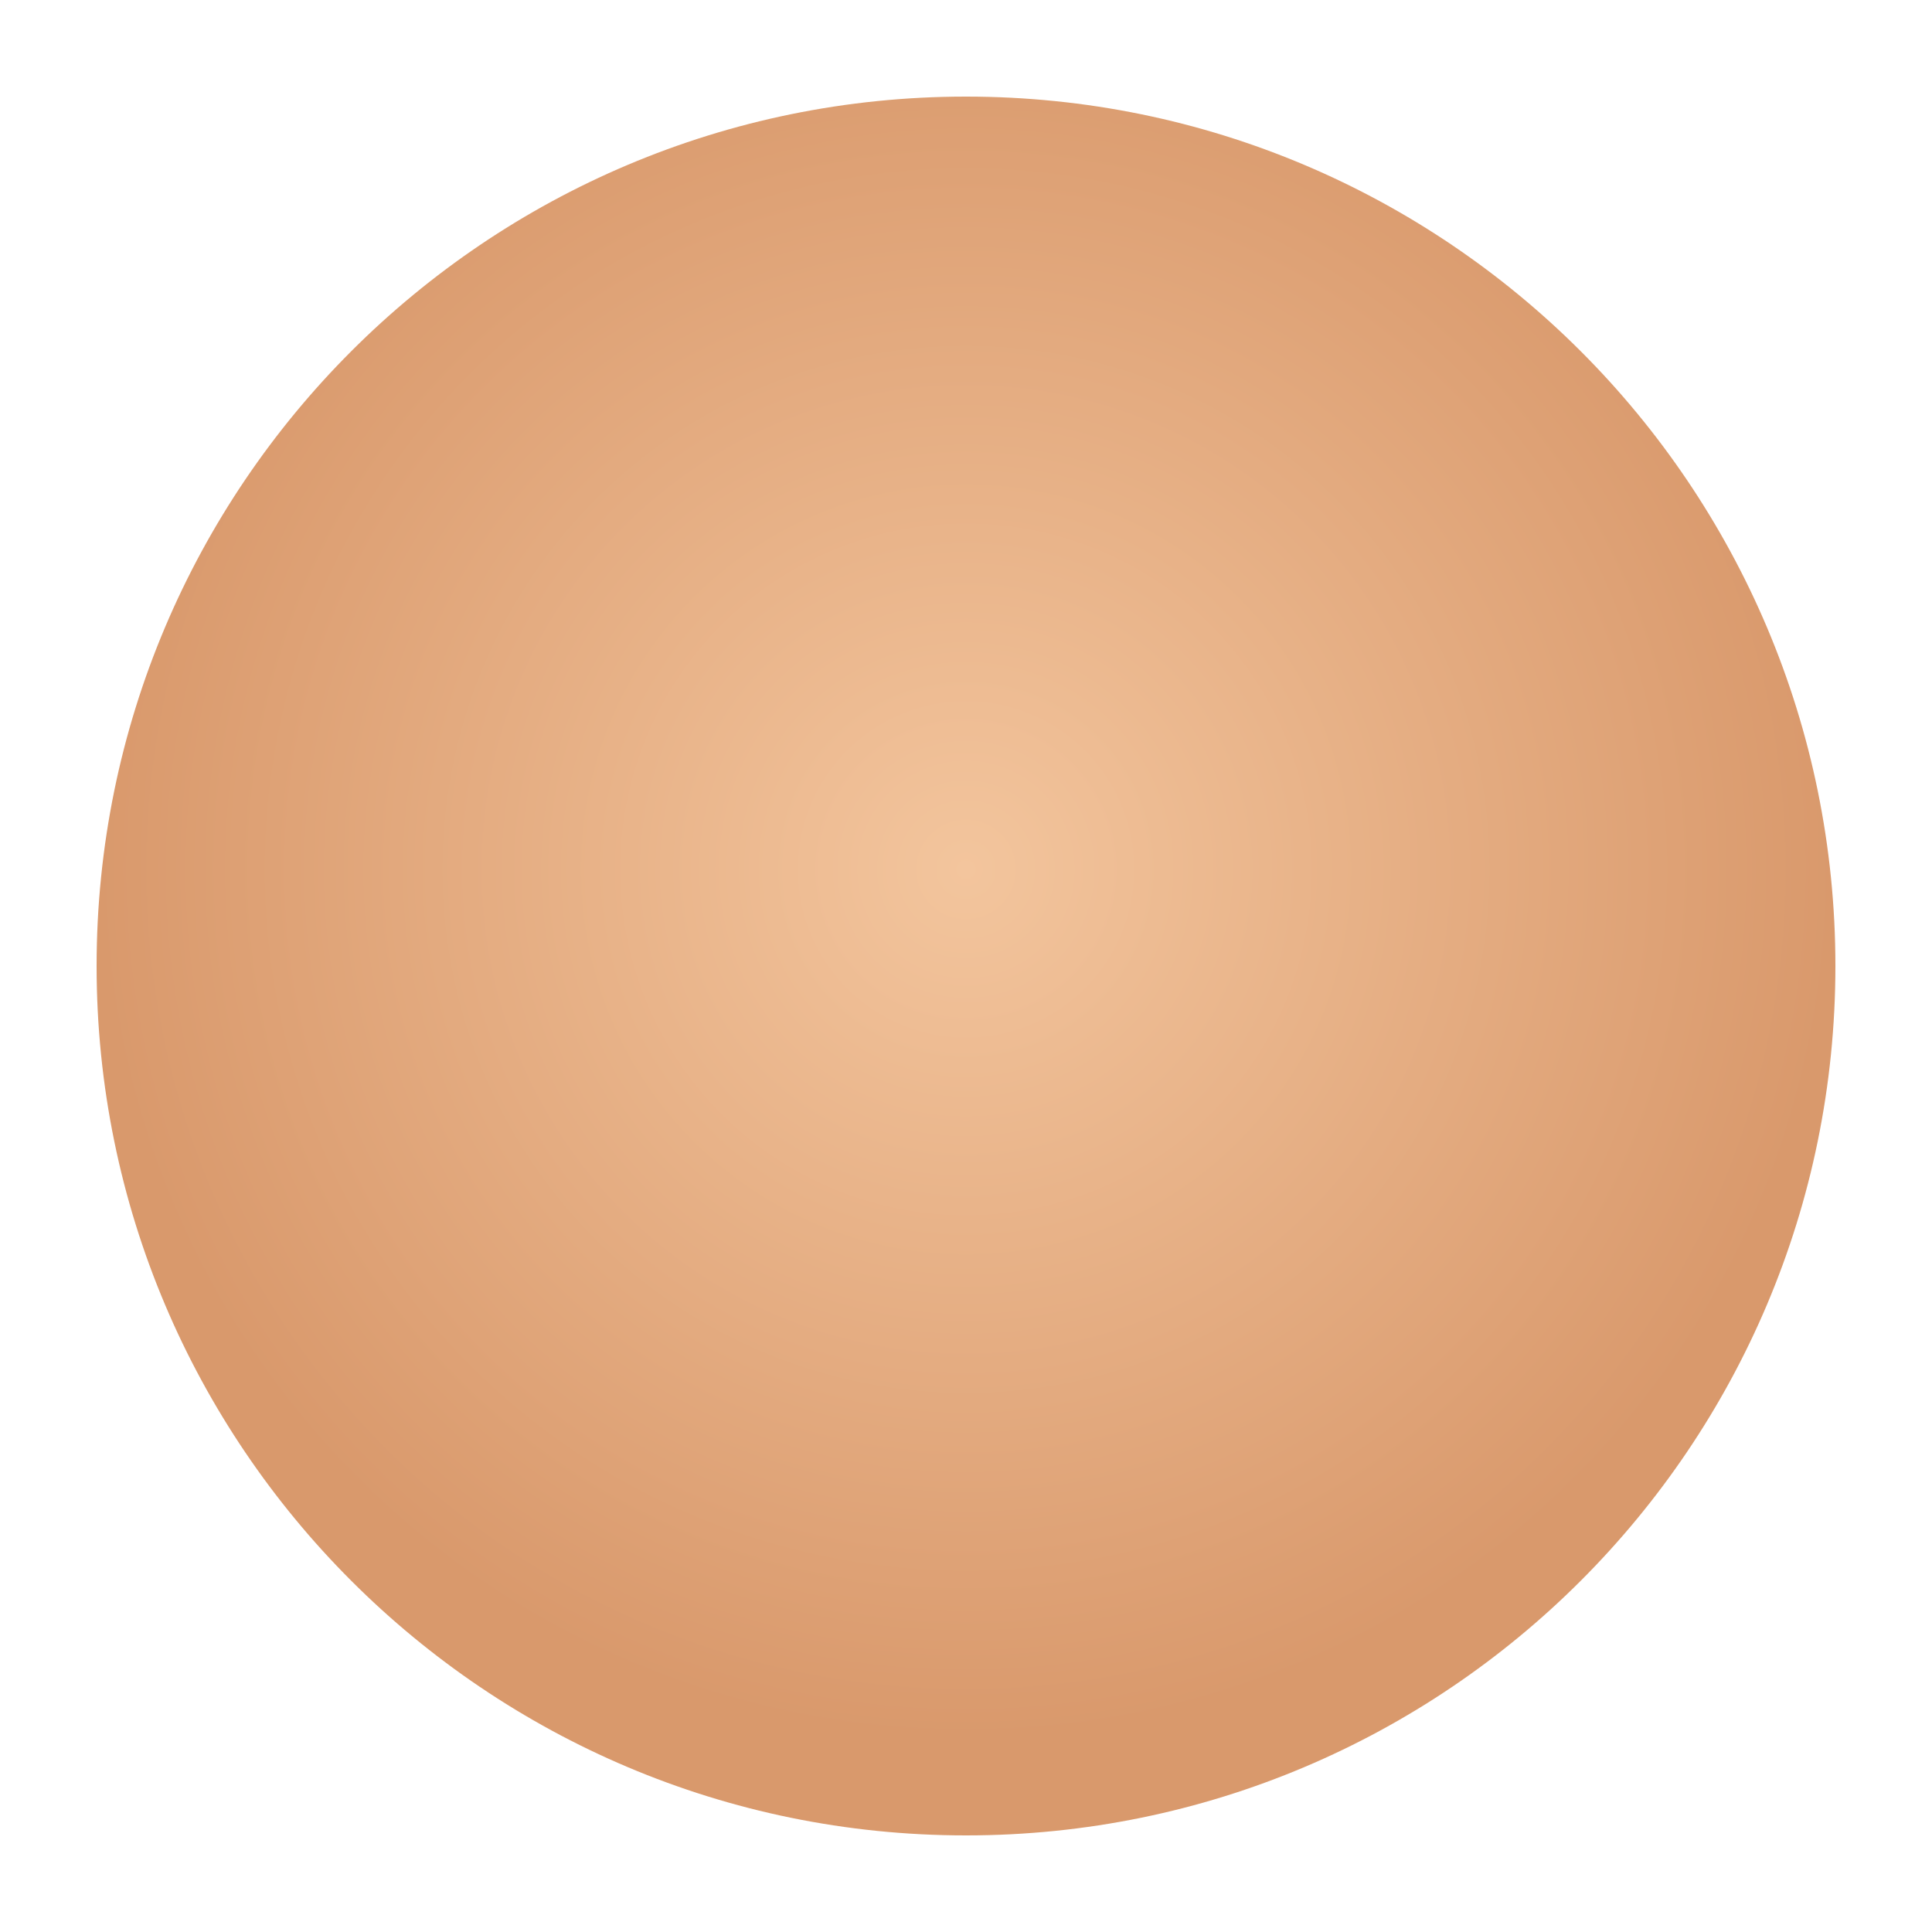
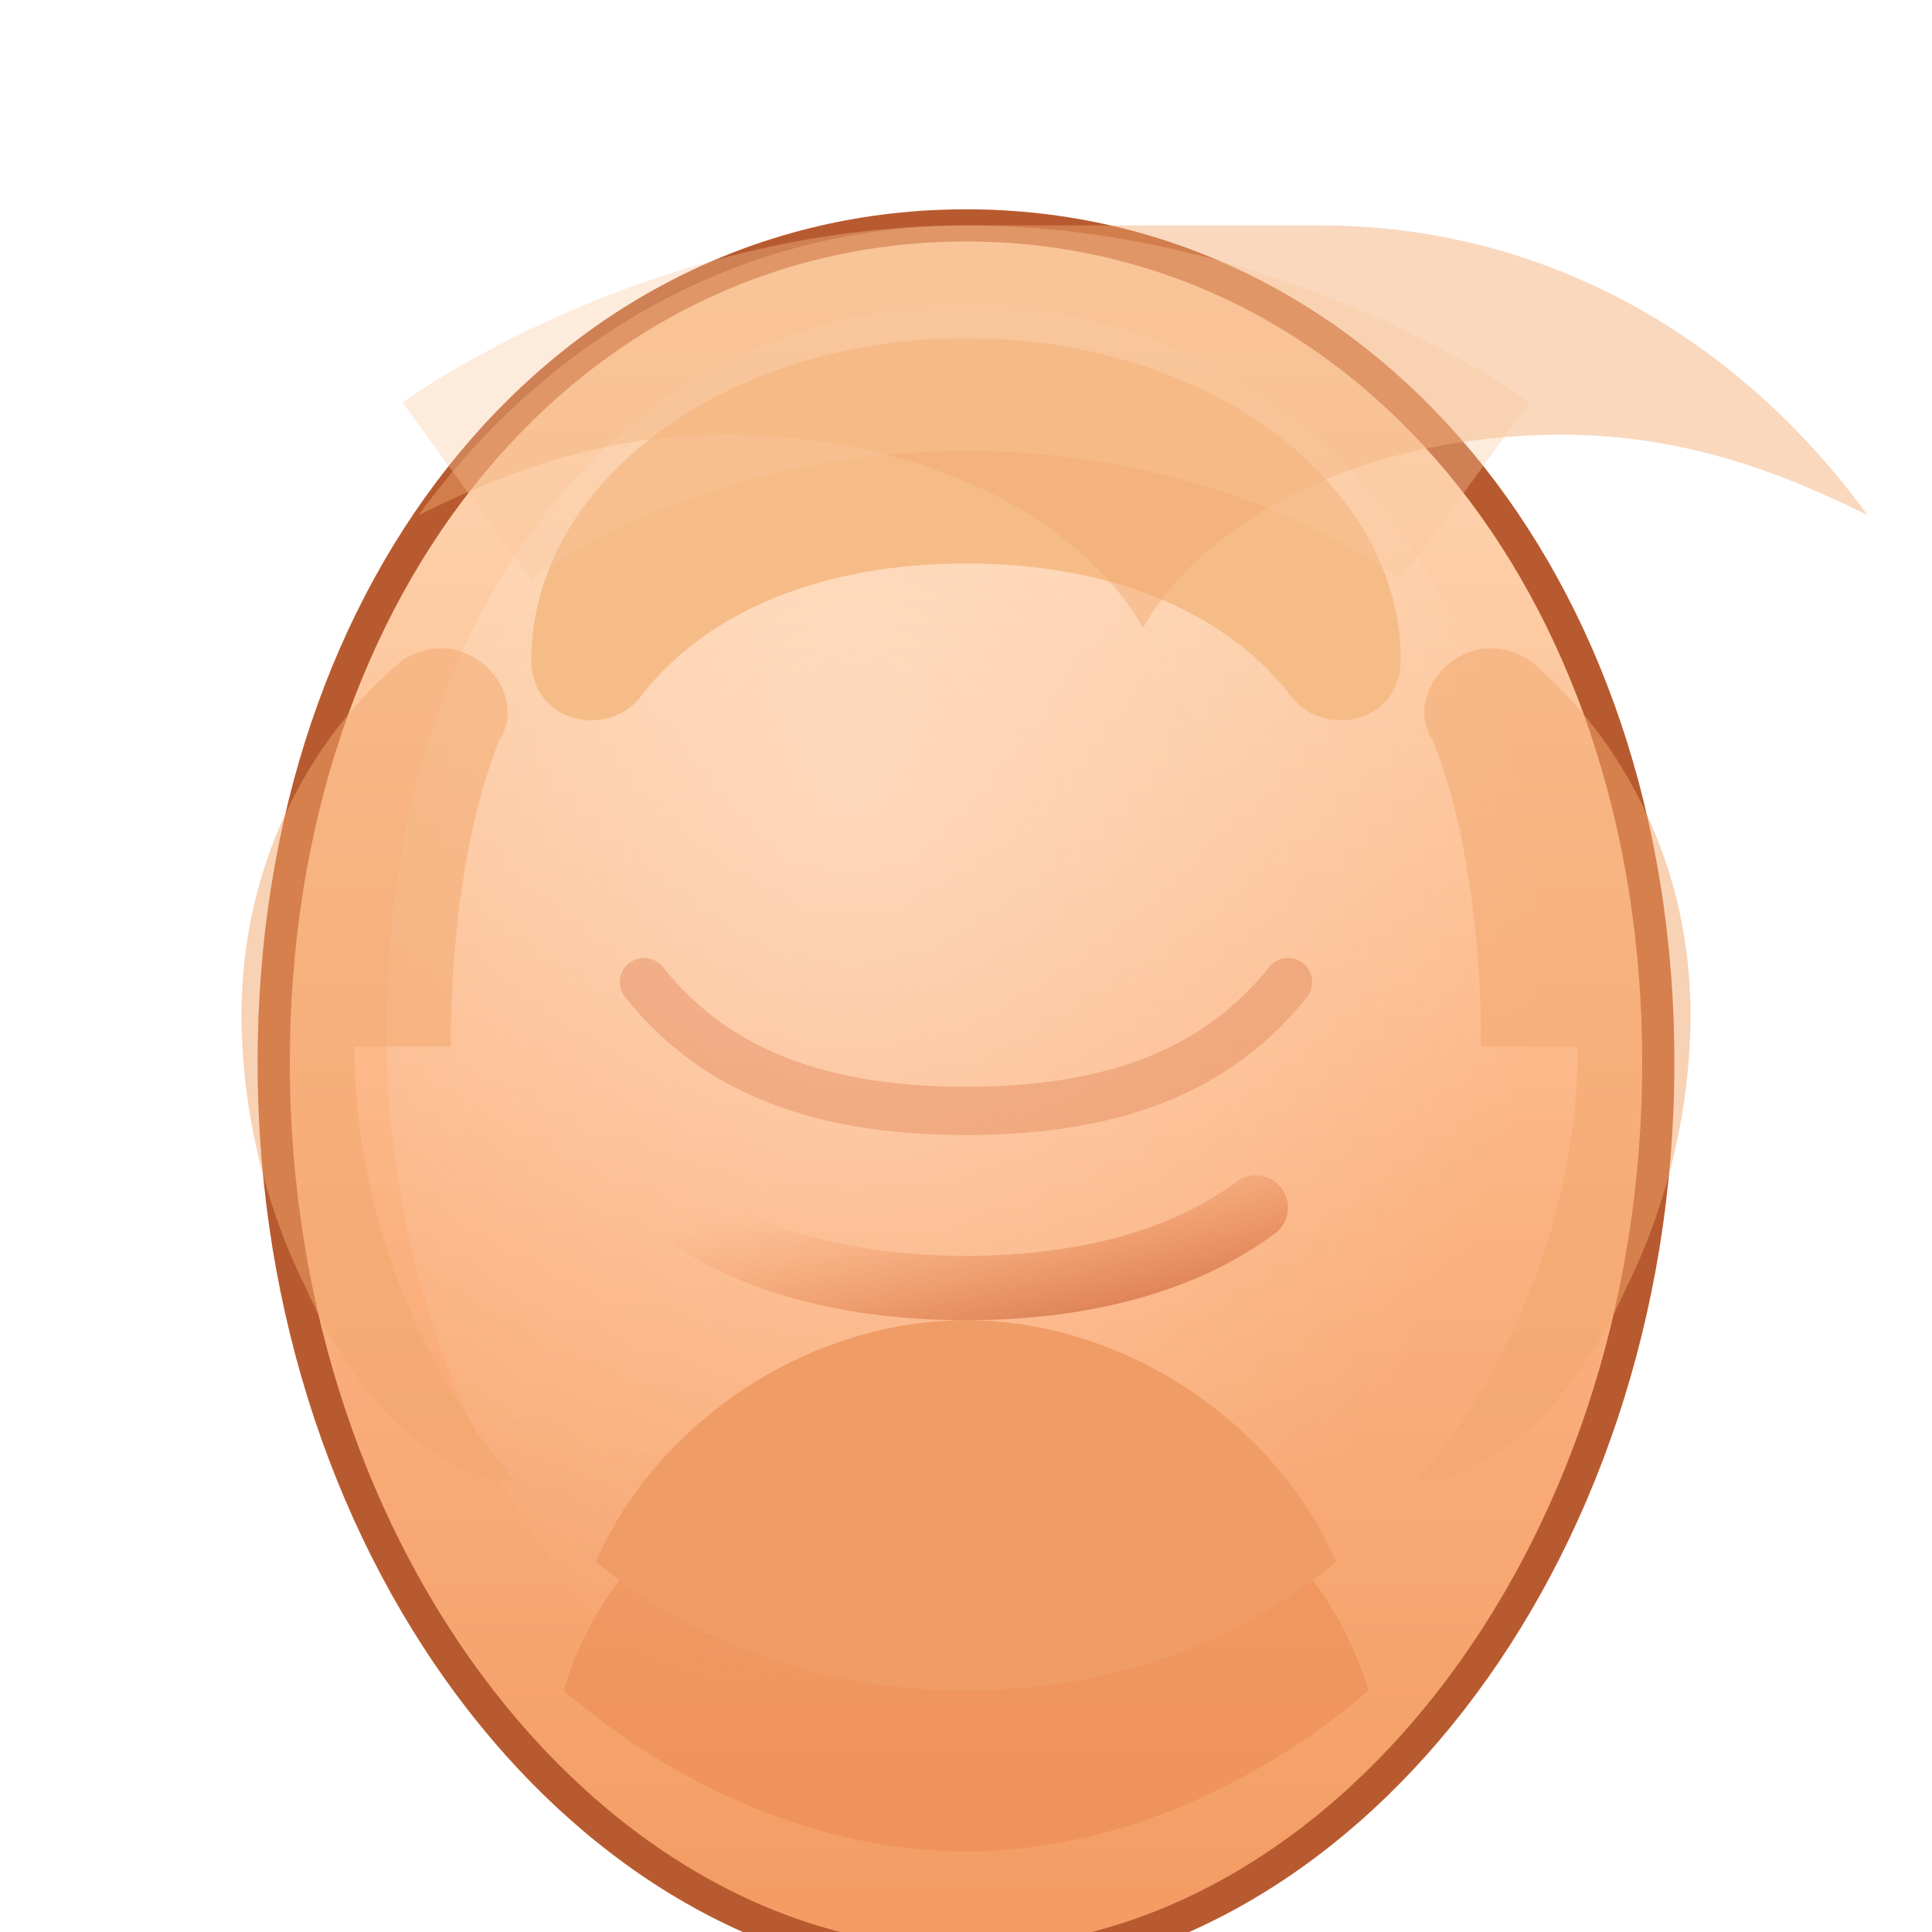
- <svg xmlns="http://www.w3.org/2000/svg" viewBox="0 0 200 200">
+ <svg xmlns="http://www.w3.org/2000/svg" viewBox="0 0 240 240">
  <defs>
-     <radialGradient id="warmSkin" cx="100" cy="90" r="90" gradientUnits="userSpaceOnUse">
-       <stop offset="0" stop-color="#f3c59d" />
-       <stop offset="1" stop-color="#d9996c" />
+     <linearGradient id="skinWarmBase" x1="0" x2="0" y1="0" y2="1">
+       <stop offset="0%" stop-color="#ffdbb9" />
+       <stop offset="60%" stop-color="#fbb07e" />
+       <stop offset="100%" stop-color="#f29b62" />
+     </linearGradient>
+     <radialGradient id="skinWarmGlow" cx="0.4" cy="0.32" r="0.62">
+       <stop offset="0%" stop-color="#fff2e5" stop-opacity="0.45" />
+       <stop offset="100%" stop-color="#fff2e5" stop-opacity="0" />
    </radialGradient>
+     <linearGradient id="skinWarmShadow" x1="0" x2="1" y1="0.25" y2="0.85">
+       <stop offset="0%" stop-color="#ee8e51" stop-opacity="0" />
+       <stop offset="70%" stop-color="#d86a37" stop-opacity="0.6" />
+       <stop offset="100%" stop-color="#c45a2c" stop-opacity="0.8" />
+     </linearGradient>
  </defs>
-   <circle cx="100" cy="100" r="90" fill="url(#warmSkin)" />
+   <g fill="none" fill-rule="evenodd">
+     <path d="M120 28c-49 0-86 44-86 104 0 62 40 112 86 112s86-50 86-112C206 72 169 28 120 28z" fill="url(#skinWarmBase)" stroke="#b85a2f" stroke-width="4" stroke-linecap="round" stroke-linejoin="round" />
+     <path d="M120 38c-42 0-72 37-72 90 0 50 32 96 72 96s72-46 72-96c0-53-30-90-72-90z" fill="url(#skinWarmGlow)" />
+     <path d="M44 130c0 20 8 40 20 54-8 0-19-8-26-24-5-10-8-22-8-34 0-18 8-34 20-44 8-5 16 4 12 10-4 10-6 24-6 38z" fill="#f2a56b" opacity="0.5" />
+     <path d="M196 130c0 20-8 40-20 54 8 0 19-8 26-24 5-10 8-22 8-34 0-18-8-34-20-44-8-5-16 4-12 10 4 10 6 24 6 38z" fill="#f2a56b" opacity="0.5" />
+     <path d="M120 176c-24 0-44 14-50 34 14 12 32 20 50 20s36-8 50-20c-6-20-26-34-50-34z" fill="#e6844b" opacity="0.45" />
+     <path d="M120 210c-18 0-34-6-46-16 8-18 27-30 46-30s38 12 46 30c-12 10-28 16-46 16z" fill="#f09c67" />
+     <path d="M80 122c8 10 20 16 40 16s32-6 40-16" stroke="#cf6231" stroke-linecap="round" stroke-width="6" opacity="0.28" />
+     <path d="M120 70c-18 0-32 6-40 16-4 6-14 4-14-4 0-22 24-40 54-40s54 18 54 40c0 8-10 10-14 4-8-10-22-16-40-16z" fill="#f6bc88" />
+     <path d="M120 28c-28 0-52 14-68 36 12-6 24-10 38-10 24 0 44 10 52 24 8-14 28-24 52-24 14 0 26 4 38 10-16-22-40-36-68-36z" fill="#f2a96f" opacity="0.45" />
+     <path d="M120 28c-40 0-70 22-70 22l16 22c14-10 34-16 54-16s40 6 54 16l16-22s-30-22-70-22z" fill="#f9c79a" opacity="0.35" />
+     <path d="M84 150c8 6 20 10 36 10s28-4 36-10" stroke="url(#skinWarmShadow)" stroke-width="8" stroke-linecap="round" opacity="0.7" />
+   </g>
</svg>
